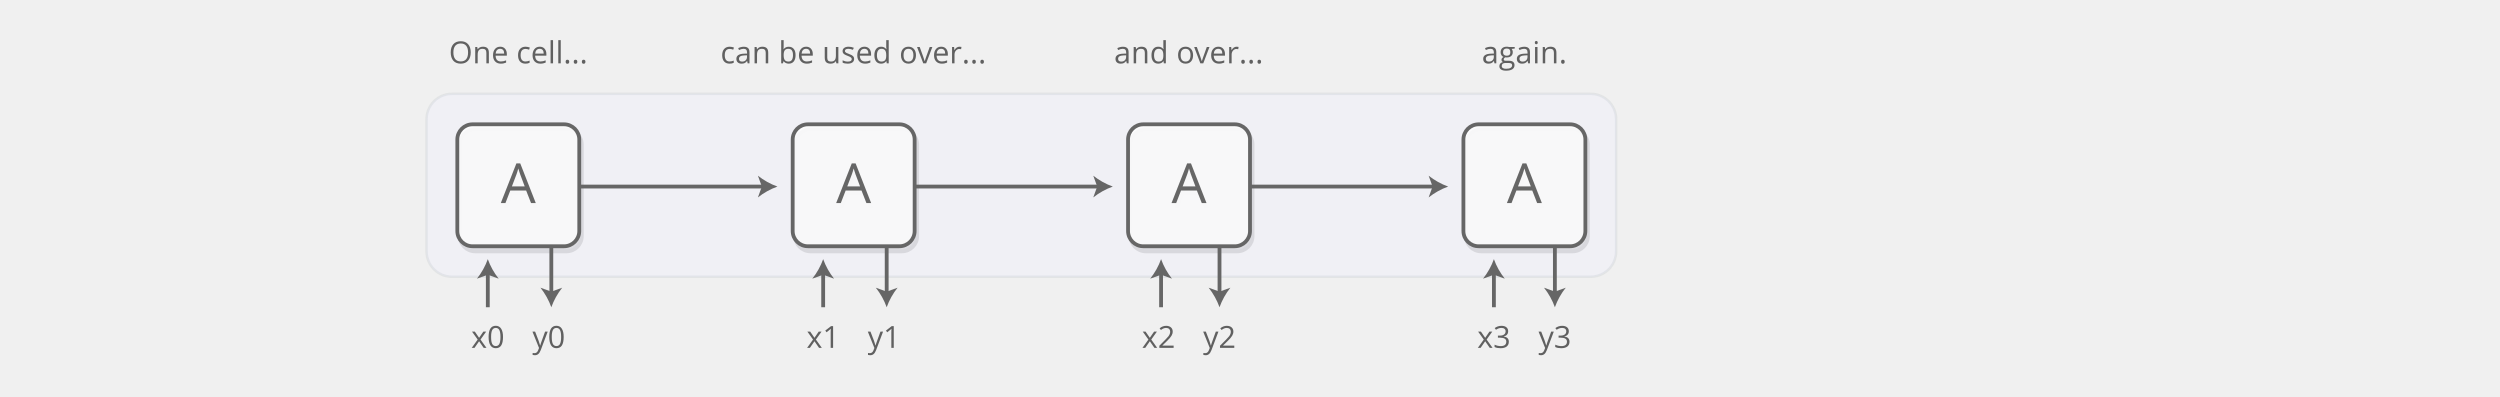
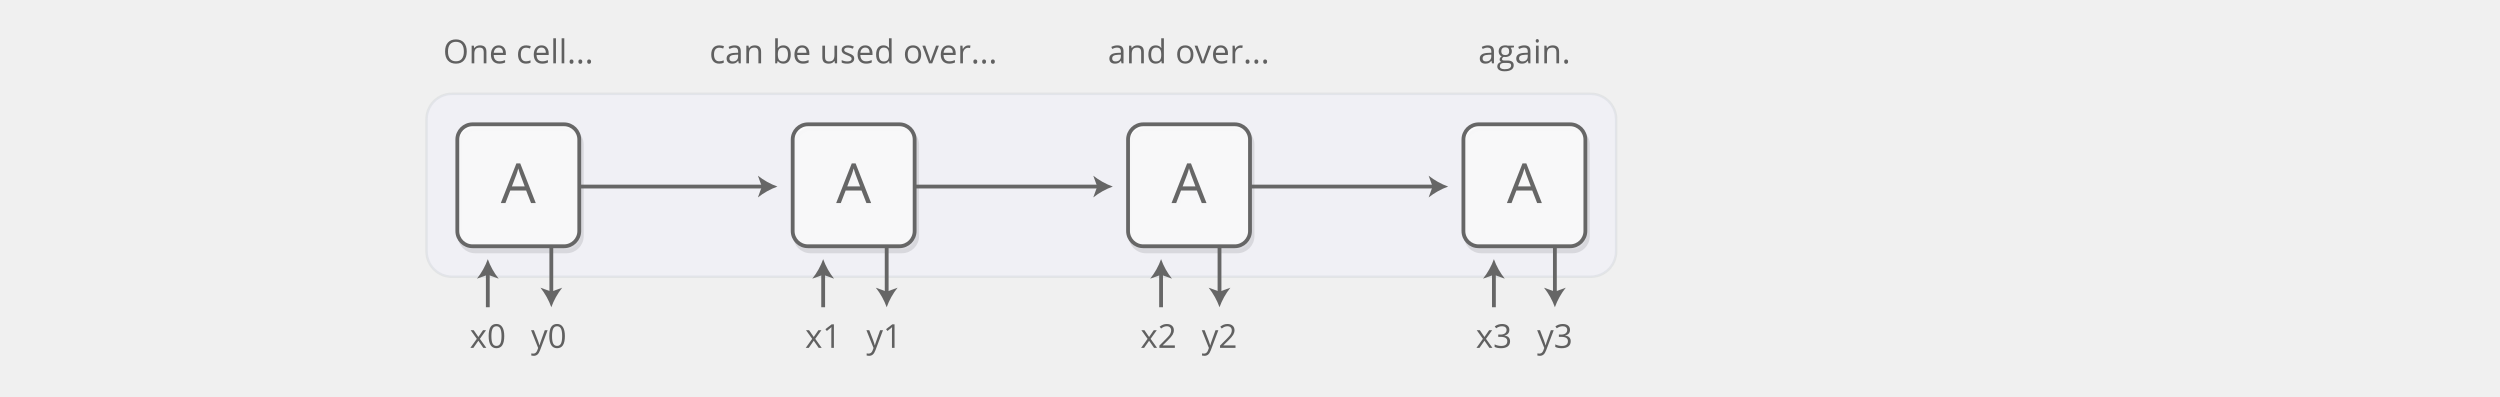
<svg xmlns="http://www.w3.org/2000/svg" xmlns:xlink="http://www.w3.org/1999/xlink" id="background" width="984" height="156" viewBox="0 0 984 156">
  <defs>
    <symbol id="rnn-bg" data-name="rnn-bg" viewBox="0 0 49.5 49.5">
      <rect x="0.75" y="0.75" width="48" height="48" rx="6" ry="6" fill="#fff" fill-opacity="0.8" stroke="#666" stroke-width="1.5" />
    </symbol>
    <symbol id="rnn-a" data-name="rnn-a" viewBox="0 0 49.5 49.5">
      <use id="rnn-bg-3" data-name="rnn-bg" width="49.5" height="49.5" xlink:href="#rnn-bg" />
      <path d="M29.77,31.75l-1.93-4.94H21.6l-1.91,4.94H17.86L24,16.14h1.52l6.11,15.61H29.77Zm-2.5-6.57-1.81-4.82q-0.35-.91-0.72-2.24a20.34,20.34,0,0,1-.67,2.24l-1.83,4.82h5Z" fill="#666" />
    </symbol>
  </defs>
  <g id="_Group_" data-name="&lt;Group&gt;">
    <rect x="167.89" y="36.93" width="468.22" height="72" rx="10" ry="10" fill="#f0f0f5" />
    <g opacity="0.1">
      <rect x="167.89" y="36.93" width="468.22" height="72" rx="10" ry="10" fill="none" stroke="#667780" />
    </g>
  </g>
  <g id="_Group_2" data-name="&lt;Group&gt;">
    <g opacity="0.1">
      <rect x="181" y="50.93" width="48" height="48" rx="6" ry="6" opacity="0.8" />
      <rect x="181" y="50.93" width="48" height="48" rx="6" ry="6" fill="none" stroke="#000" stroke-width="1.5" />
      <path d="M210,81.93L208.08,77h-6.23l-1.91,4.94h-1.83l6.14-15.61h1.52l6.11,15.61H210Zm-2.5-6.57-1.81-4.82q-0.35-.91-0.72-2.24a20.34,20.34,0,0,1-.67,2.24l-1.83,4.82h5Z" />
    </g>
    <use width="49.5" height="49.5" transform="translate(179.25 48.18)" xlink:href="#rnn-a" />
  </g>
  <g>
    <g opacity="0.1">
      <rect x="313" y="50.93" width="48" height="48" rx="6" ry="6" opacity="0.8" />
      <rect x="313" y="50.93" width="48" height="48" rx="6" ry="6" fill="none" stroke="#000" stroke-width="1.5" />
      <path d="M342,81.93L340.08,77h-6.23l-1.91,4.94h-1.83l6.14-15.61h1.52l6.11,15.61H342Zm-2.5-6.57-1.81-4.82q-0.35-.91-0.72-2.24a20.34,20.34,0,0,1-.67,2.24l-1.83,4.82h5Z" />
    </g>
    <use width="49.5" height="49.5" transform="translate(311.25 48.18)" xlink:href="#rnn-a" />
  </g>
  <g id="_Group_3" data-name="&lt;Group&gt;">
    <g opacity="0.1">
      <rect x="445" y="50.93" width="48" height="48" rx="6" ry="6" opacity="0.8" />
      <rect x="445" y="50.93" width="48" height="48" rx="6" ry="6" fill="none" stroke="#000" stroke-width="1.5" />
      <path d="M474,81.93L472.08,77h-6.23l-1.91,4.94h-1.83l6.14-15.61h1.52l6.11,15.61H474Zm-2.5-6.57-1.81-4.82q-0.35-.91-0.72-2.24a20.34,20.34,0,0,1-.67,2.24l-1.83,4.82h5Z" />
    </g>
    <use width="49.5" height="49.5" transform="translate(443.25 48.18)" xlink:href="#rnn-a" />
  </g>
  <g id="_Group_4" data-name="&lt;Group&gt;">
    <g opacity="0.1">
      <rect x="577" y="50.93" width="48" height="48" rx="6" ry="6" opacity="0.8" />
      <rect x="577" y="50.93" width="48" height="48" rx="6" ry="6" fill="none" stroke="#000" stroke-width="1.5" />
      <path d="M606,81.93L604.08,77h-6.23l-1.91,4.94h-1.83l6.14-15.61h1.52l6.11,15.61H606Zm-2.5-6.57-1.81-4.82q-0.35-.91-0.72-2.24a20.34,20.34,0,0,1-.67,2.24l-1.83,4.82h5Z" />
    </g>
    <use width="49.5" height="49.5" transform="translate(575.25 48.18)" xlink:href="#rnn-a" />
  </g>
-   <text transform="translate(185.43 136.93)" opacity="0.6" font-size="12" font-family="Open Sans">x0</text>
-   <text transform="translate(209.55 136.93)" opacity="0.6" font-size="12" font-family="Open Sans">y0</text>
-   <text transform="translate(317.43 136.93)" opacity="0.6" font-size="12" font-family="Open Sans">x1</text>
-   <text transform="translate(341.55 136.93)" opacity="0.6" font-size="12" font-family="Open Sans">y1</text>
-   <text transform="translate(449.43 136.93)" opacity="0.6" font-size="12" font-family="Open Sans">x2</text>
-   <text transform="translate(473.55 136.93)" opacity="0.6" font-size="12" font-family="Open Sans">y2</text>
-   <text transform="translate(581.43 136.93)" opacity="0.6" font-size="12" font-family="Open Sans">x3</text>
-   <text transform="translate(605.55 136.93)" opacity="0.6" font-size="12" font-family="Open Sans">y3</text>
+   <text transform="translate(184.88 136.93)" opacity="0.6" font-size="13" font-family="Open Sans">x0</text>
+   <text transform="translate(209.01 136.93)" opacity="0.6" font-size="13" font-family="Open Sans">y0</text>
+   <text transform="translate(316.88 136.93)" opacity="0.6" font-size="13" font-family="Open Sans">x1</text>
+   <text transform="translate(341.01 136.93)" opacity="0.6" font-size="13" font-family="Open Sans">y1</text>
+   <text transform="translate(448.88 136.93)" opacity="0.6" font-size="13" font-family="Open Sans">x2</text>
+   <text transform="translate(473.01 136.93)" opacity="0.6" font-size="13" font-family="Open Sans">y2</text>
+   <text transform="translate(580.88 136.93)" opacity="0.6" font-size="13" font-family="Open Sans">x3</text>
+   <text transform="translate(605.01 136.93)" opacity="0.6" font-size="13" font-family="Open Sans">y3</text>
  <g opacity="0.6">
-     <text transform="translate(176.67 24.93)" font-size="12" font-family="Open Sans">One cell...</text>
+     <text transform="translate(174.39 24.93)" font-size="13" font-family="Open Sans">One cell...</text>
  </g>
  <g opacity="0.6">
-     <text transform="translate(283.58 24.93)" font-size="12" font-family="Open Sans">can be used over...</text>
+     <text transform="translate(279.21 24.93)" font-size="13" font-family="Open Sans">can be used over...</text>
  </g>
  <g opacity="0.6">
-     <text transform="translate(438.51 24.93)" font-size="12" font-family="Open Sans">and over...</text>
+     <text transform="translate(436.05 24.93)" font-size="13" font-family="Open Sans">and over...</text>
  </g>
  <g opacity="0.6">
-     <text transform="translate(583.24 24.93)" font-size="12" font-family="Open Sans">again.</text>
+     <text transform="translate(581.85 24.93)" font-size="13" font-family="Open Sans">again.</text>
  </g>
  <g>
    <g>
      <line x1="228" y1="73.43" x2="300.57" y2="73.43" fill="none" stroke="#666" stroke-miterlimit="10" stroke-width="1.5" />
      <path d="M306,73.43a27.2,27.2,0,0,0-7.69,4.28l1.55-4.28-1.55-4.28A27.18,27.18,0,0,0,306,73.43Z" fill="#666" />
    </g>
    <g>
      <line x1="192" y1="120.93" x2="192" y2="107.43" fill="none" stroke="#666" stroke-miterlimit="10" stroke-width="1.5" />
      <path d="M192,102a27.2,27.2,0,0,0,4.28,7.69L192,108.14l-4.28,1.55A27.18,27.18,0,0,0,192,102Z" fill="#666" />
    </g>
    <g>
      <line x1="217" y1="96.43" x2="217" y2="115.5" fill="none" stroke="#666" stroke-miterlimit="10" stroke-width="1.5" />
      <path d="M217,120.93a27.2,27.2,0,0,0-4.28-7.69l4.28,1.55,4.28-1.55A27.18,27.18,0,0,0,217,120.93Z" fill="#666" />
    </g>
    <g>
      <line x1="324" y1="120.93" x2="324" y2="107.43" fill="none" stroke="#666" stroke-miterlimit="10" stroke-width="1.5" />
      <path d="M324,102a27.2,27.2,0,0,0,4.28,7.69L324,108.14l-4.28,1.55A27.18,27.18,0,0,0,324,102Z" fill="#666" />
    </g>
    <g>
      <line x1="349" y1="96.43" x2="349" y2="115.5" fill="none" stroke="#666" stroke-miterlimit="10" stroke-width="1.5" />
      <path d="M349,120.93a27.2,27.2,0,0,0-4.28-7.69l4.28,1.55,4.28-1.55A27.18,27.18,0,0,0,349,120.93Z" fill="#666" />
    </g>
    <g>
      <line x1="457" y1="120.93" x2="457" y2="107.43" fill="none" stroke="#666" stroke-miterlimit="10" stroke-width="1.5" />
      <path d="M457,102a27.2,27.2,0,0,0,4.28,7.69L457,108.14l-4.28,1.55A27.18,27.18,0,0,0,457,102Z" fill="#666" />
    </g>
    <g>
      <line x1="480" y1="96.43" x2="480" y2="115.5" fill="none" stroke="#666" stroke-miterlimit="10" stroke-width="1.5" />
      <path d="M480,120.93a27.2,27.2,0,0,0-4.28-7.69l4.28,1.55,4.28-1.55A27.18,27.18,0,0,0,480,120.93Z" fill="#666" />
    </g>
    <g>
      <line x1="588" y1="120.93" x2="588" y2="107.43" fill="none" stroke="#666" stroke-miterlimit="10" stroke-width="1.5" />
      <path d="M588,102a27.2,27.2,0,0,0,4.28,7.69L588,108.14l-4.28,1.55A27.18,27.18,0,0,0,588,102Z" fill="#666" />
    </g>
    <g>
      <line x1="612" y1="96.43" x2="612" y2="115.5" fill="none" stroke="#666" stroke-miterlimit="10" stroke-width="1.5" />
      <path d="M612,120.93a27.2,27.2,0,0,0-4.28-7.69l4.28,1.55,4.28-1.55A27.18,27.18,0,0,0,612,120.93Z" fill="#666" />
    </g>
    <g>
      <line x1="360" y1="73.43" x2="432.57" y2="73.43" fill="none" stroke="#666" stroke-miterlimit="10" stroke-width="1.5" />
      <path d="M438,73.43a27.2,27.2,0,0,0-7.69,4.28l1.55-4.28-1.55-4.28A27.18,27.18,0,0,0,438,73.43Z" fill="#666" />
    </g>
    <g>
      <line x1="492" y1="73.43" x2="564.57" y2="73.43" fill="none" stroke="#666" stroke-miterlimit="10" stroke-width="1.5" />
      <path d="M570,73.43a27.2,27.2,0,0,0-7.69,4.28l1.55-4.28-1.55-4.28A27.18,27.18,0,0,0,570,73.43Z" fill="#666" />
    </g>
  </g>
</svg>
